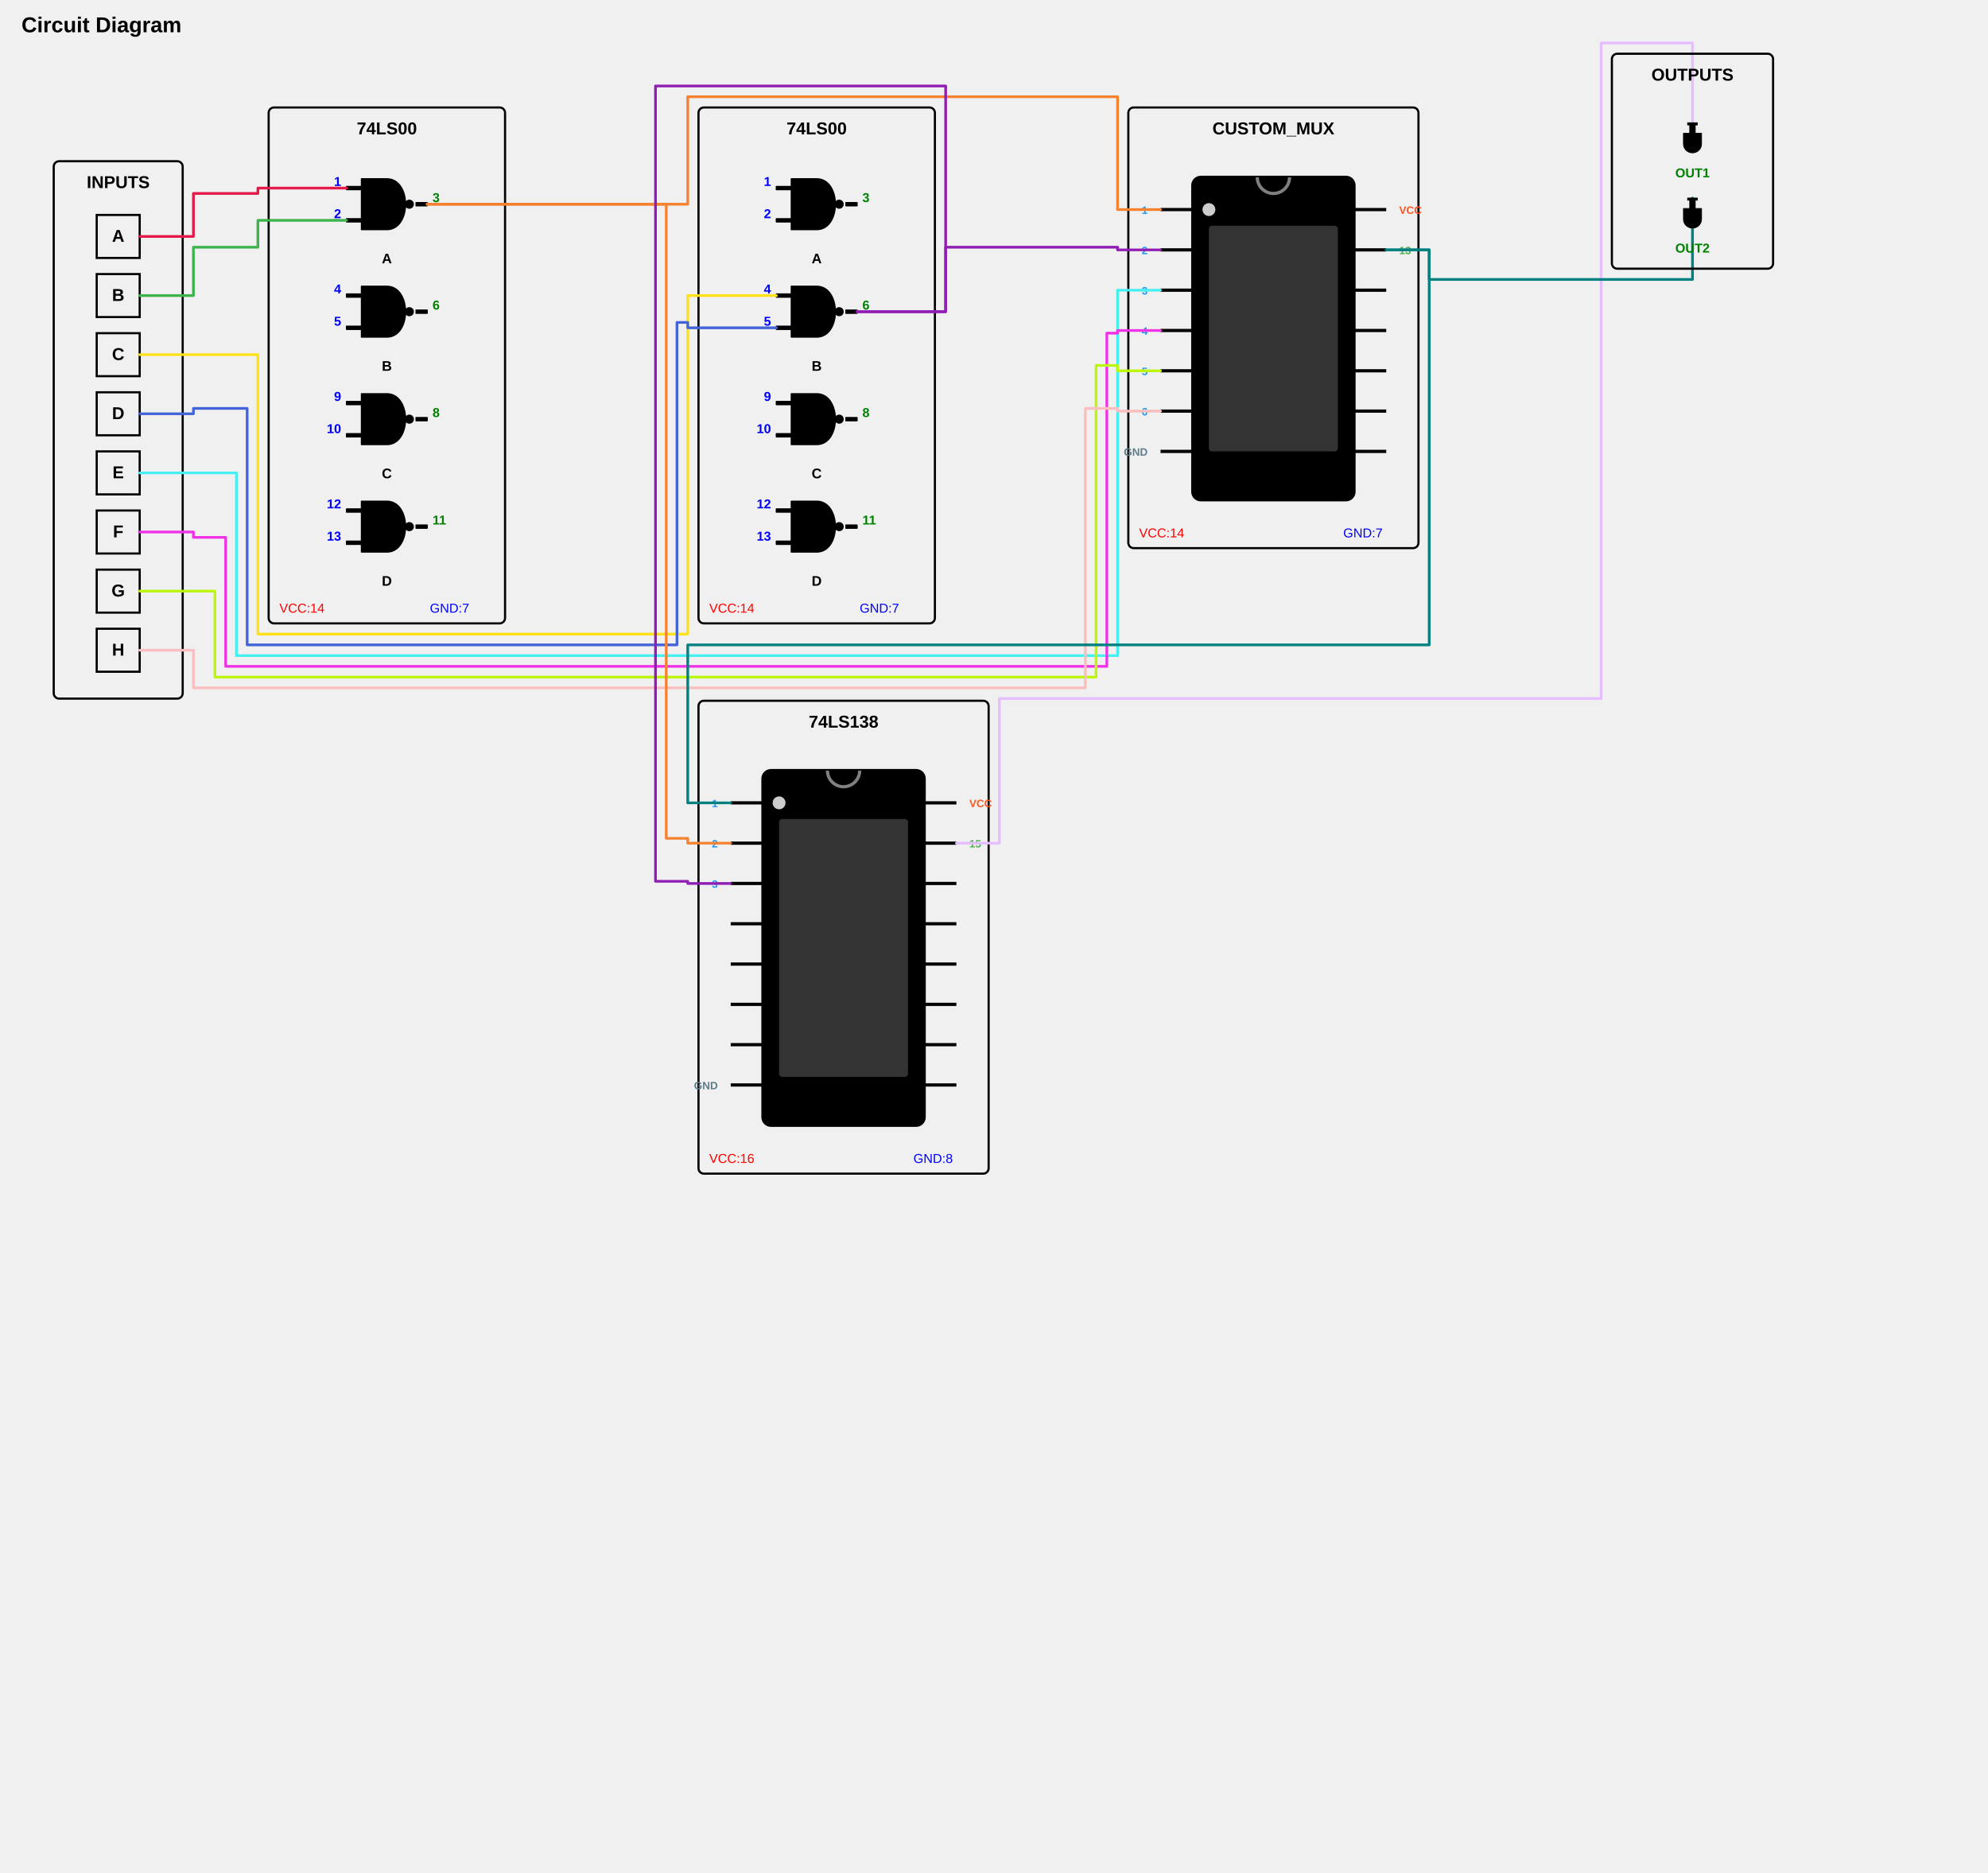
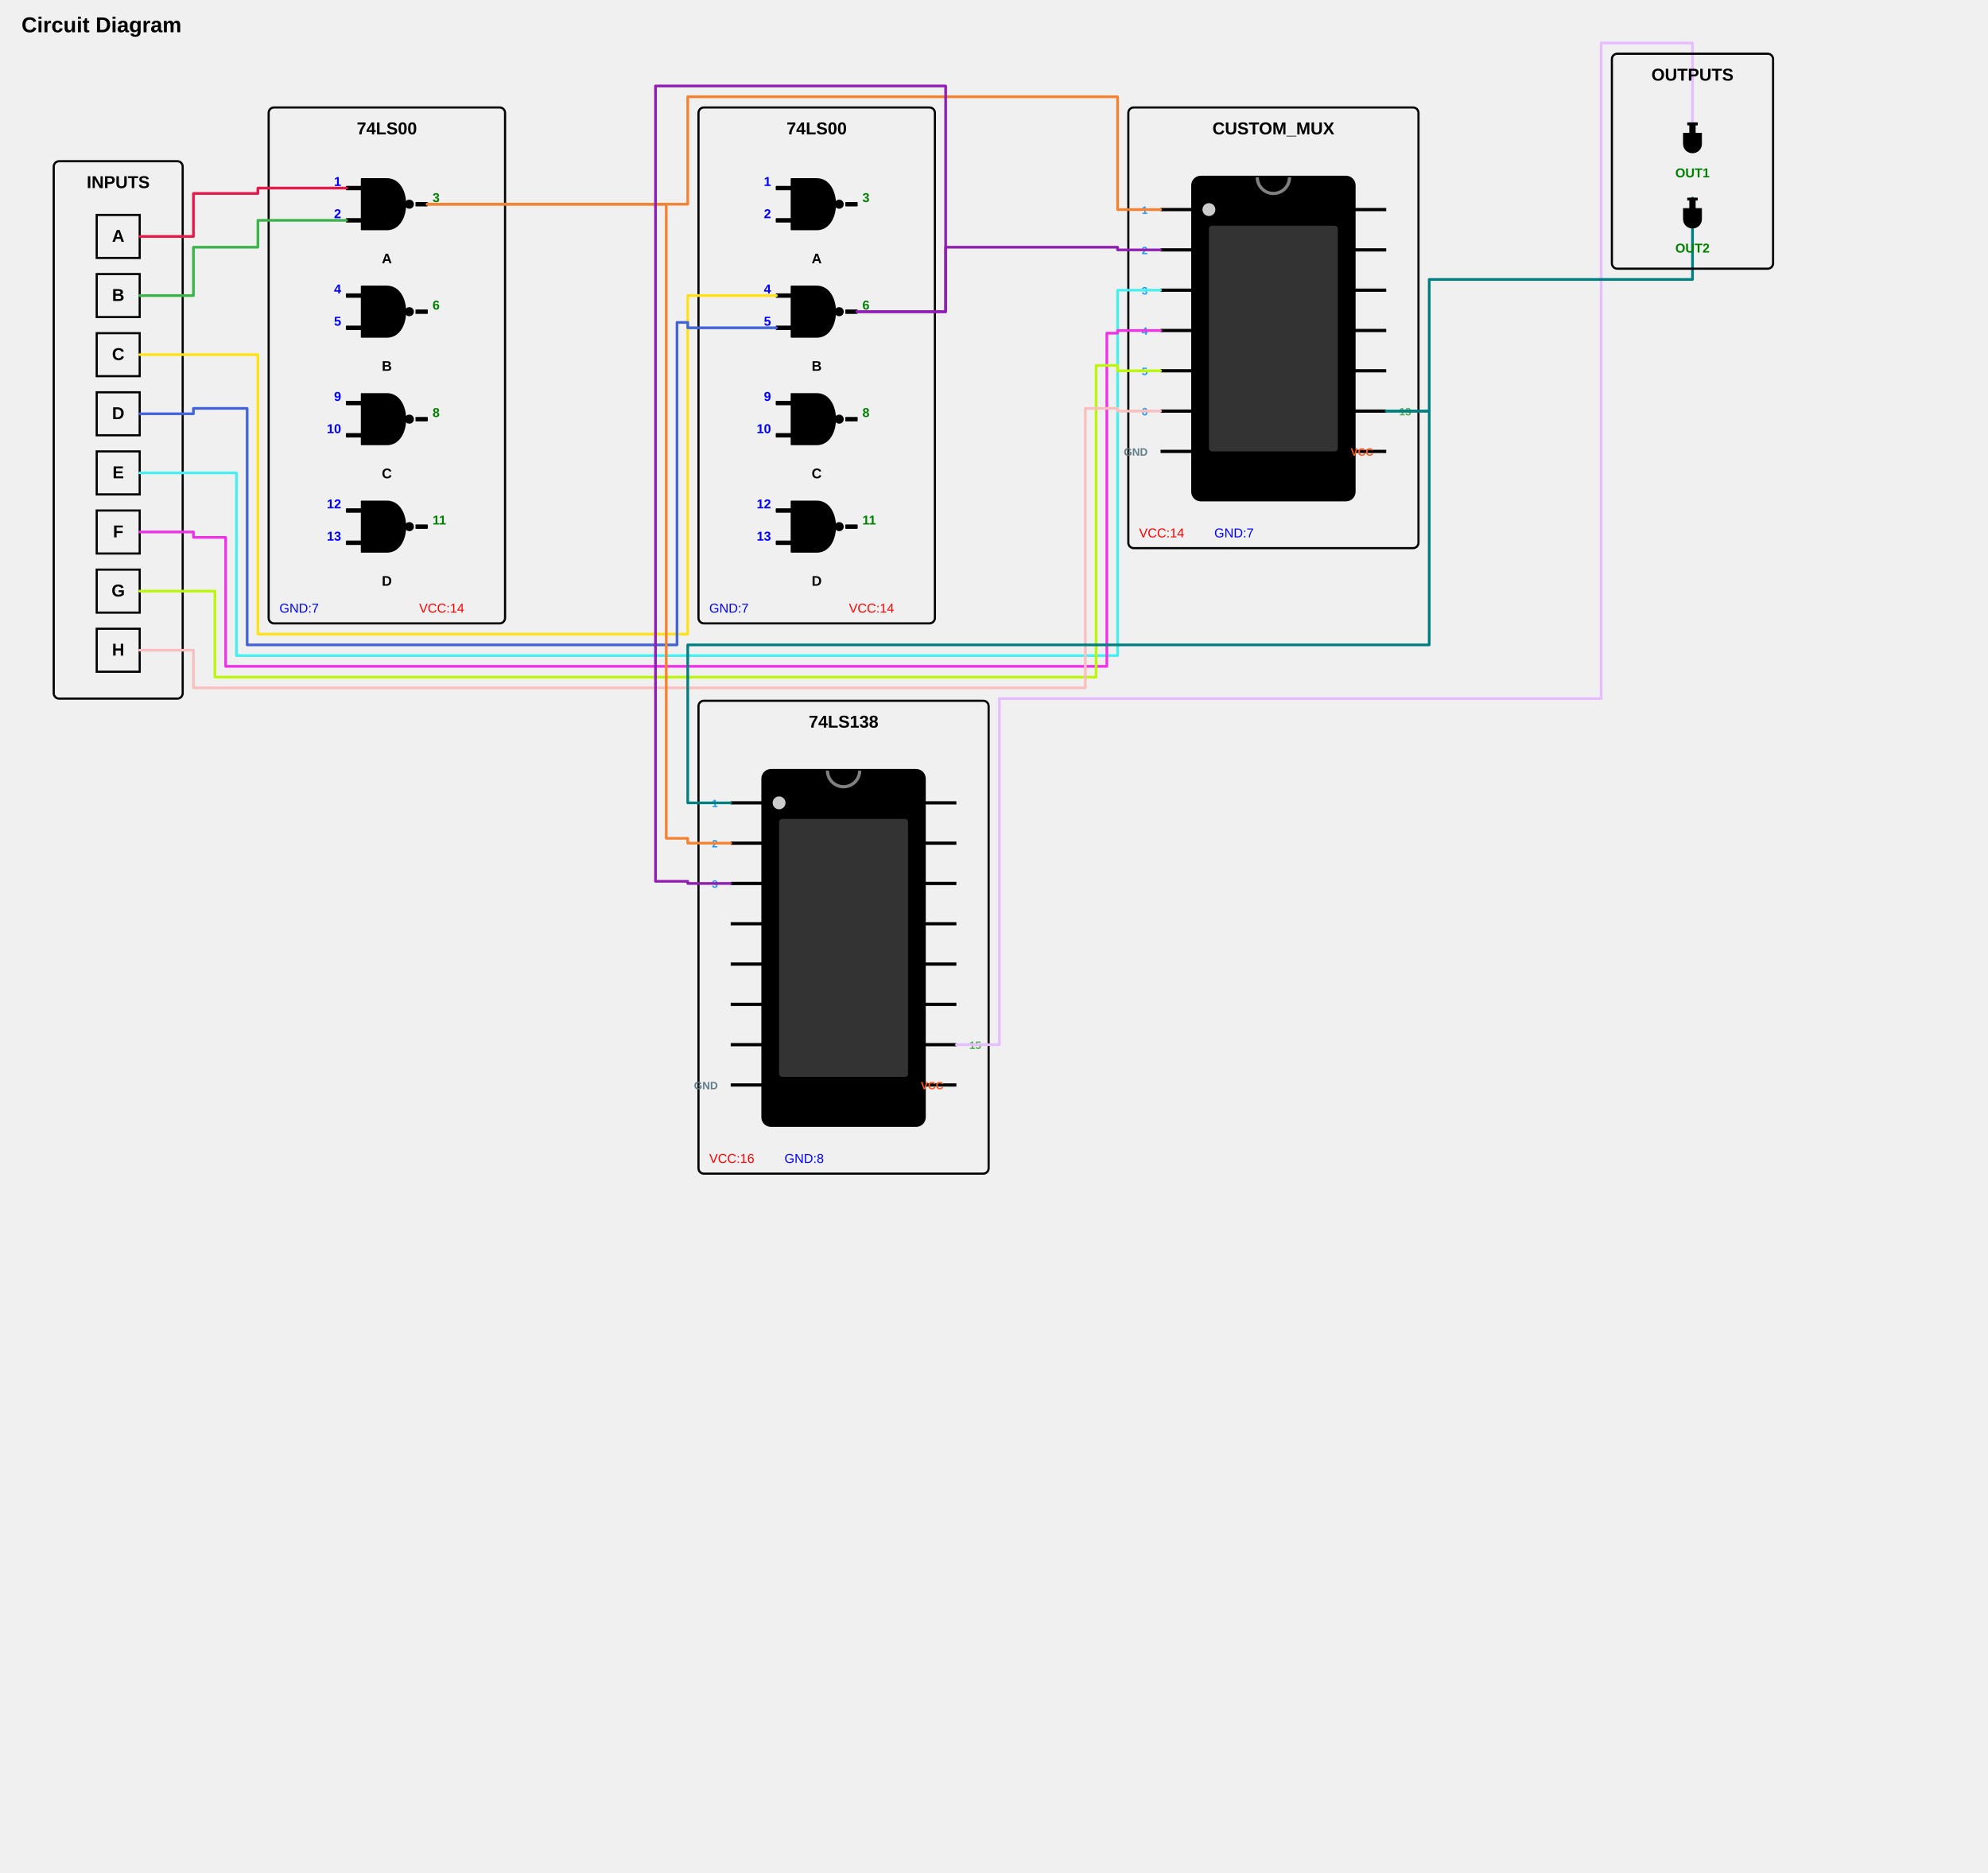
<svg xmlns="http://www.w3.org/2000/svg" width="1850" height="1742" version="1.1">
  <defs>
    <symbol id="LED" viewBox="0 0 512 512">
      <path fill="#000000" stroke="#000000" stroke-width="8" stroke-linejoin="round" d="M 256,80 C 208,80 170,118 170,166 v 100 h 172 V 166 C 342,118 304,80 256,80 Z M 230,266 v 80 h 52 v -80 z M 210,346 v 20 h 92 v -20 z" />
    </symbol>
    <symbol id="IC14" viewBox="0 0 140 220">
      <g>
        <rect x="20" y="10" width="100" height="200" rx="5" ry="5" fill="#000000" stroke="#000000" stroke-width="2" />
        <rect x="30" y="40" width="80" height="140" rx="2" ry="2" fill="#333333" stroke="none" />
        <circle cx="30" cy="30" r="4" fill="#CCCCCC" stroke="none" />
        <path d="M 60 10 A 10 10 0 0 0 80 10" fill="none" stroke="#808080" stroke-width="2" />
        <text x="70" y="110" font-family="monospace" font-size="12" text-anchor="middle" alignment-baseline="middle" fill="#FFFFFF" />
        <path d="M0 30 H20 M0 55 H20 M0 80 H20 M0 105 H20 M0 130 H20 M0 155 H20 M0 180 H20" stroke="#000000" stroke-width="2" />
        <path d="M120 180 H140 M120 155 H140 M120 130 H140 M120 105 H140 M120 80 H140 M120 55 H140 M120 30 H140" stroke="#000000" stroke-width="2" />
      </g>
    </symbol>
    <symbol id="NAND2" viewBox="0 0 512 512">
      <path fill="#000000" stroke="#000000" stroke-width="8" stroke-linejoin="round" d="M105 105v302h151c148 0 148-302 0-302H105zm-89 46v18h150v-18H16zm374 82c-12.8 0-23 10.2-23 23s10.2 23 23 23 23-10.2 23-23-10.2-23-23-23zm40 14c.6 2.9 1 5.9 1 9 0 3.1-.4 6.1-1 9h66v-18h-66zM16 343v18h150v-18H16z" />
    </symbol>
  </defs>
  <text x="20" y="30" font-family="Arial" font-size="20" font-weight="bold" fill="black">Circuit Diagram</text>
  <rect x="50" y="150" width="120" height="500" fill="none" stroke="black" stroke-width="2" rx="5" />
  <text x="110" y="175" font-family="Arial" font-size="16" font-weight="bold" text-anchor="middle" fill="black">INPUTS</text>
  <rect x="90" y="200" width="40" height="40" fill="none" stroke="black" stroke-width="2" />
  <text x="110" y="225" font-family="Arial" font-size="16" font-weight="bold" text-anchor="middle" fill="black">A</text>
  <rect x="90" y="255" width="40" height="40" fill="none" stroke="black" stroke-width="2" />
  <text x="110" y="280" font-family="Arial" font-size="16" font-weight="bold" text-anchor="middle" fill="black">B</text>
  <rect x="90" y="310" width="40" height="40" fill="none" stroke="black" stroke-width="2" />
  <text x="110" y="335" font-family="Arial" font-size="16" font-weight="bold" text-anchor="middle" fill="black">C</text>
  <rect x="90" y="365" width="40" height="40" fill="none" stroke="black" stroke-width="2" />
  <text x="110" y="390" font-family="Arial" font-size="16" font-weight="bold" text-anchor="middle" fill="black">D</text>
  <rect x="90" y="420" width="40" height="40" fill="none" stroke="black" stroke-width="2" />
  <text x="110" y="445" font-family="Arial" font-size="16" font-weight="bold" text-anchor="middle" fill="black">E</text>
  <rect x="90" y="475" width="40" height="40" fill="none" stroke="black" stroke-width="2" />
  <text x="110" y="500" font-family="Arial" font-size="16" font-weight="bold" text-anchor="middle" fill="black">F</text>
  <rect x="90" y="530" width="40" height="40" fill="none" stroke="black" stroke-width="2" />
  <text x="110" y="555" font-family="Arial" font-size="16" font-weight="bold" text-anchor="middle" fill="black">G</text>
  <rect x="90" y="585" width="40" height="40" fill="none" stroke="black" stroke-width="2" />
  <text x="110" y="610" font-family="Arial" font-size="16" font-weight="bold" text-anchor="middle" fill="black">H</text>
  <rect x="250" y="100" width="220" height="480" fill="none" stroke="black" stroke-width="2" rx="5" />
  <text x="360" y="125" font-family="Arial" font-size="16" font-weight="bold" text-anchor="middle" fill="black">74LS00</text>
  <g>
    <g transform="translate(320, 150) scale(0.15625, 0.15625)">
      <path d="M105 105v302h151c148 0 148-302 0-302H105zm-89 46v18h150v-18H16zm374 82c-12.8 0-23 10.2-23 23s10.2 23 23 23 23-10.2 23-23-10.2-23-23-23zm40 14c.6 2.9 1 5.9 1 9 0 3.1-.4 6.1-1 9h66v-18h-66zM16 343v18h150v-18H16z" fill="#000000" stroke="#000000" stroke-width="8" stroke-linejoin="round" />
    </g>
    <text x="317.5" y="173.0" font-family="Arial" font-size="12" font-weight="bold" text-anchor="end" fill="blue">1</text>
    <text x="317.5" y="203.0" font-family="Arial" font-size="12" font-weight="bold" text-anchor="end" fill="blue">2</text>
    <text x="402.5" y="188.0" font-family="Arial" font-size="12" font-weight="bold" text-anchor="start" fill="green">3</text>
    <text x="360" y="245" font-family="Arial" font-size="13" font-weight="bold" text-anchor="middle" fill="black">A</text>
  </g>
  <g>
    <g transform="translate(320, 250) scale(0.15625, 0.15625)">
      <path d="M105 105v302h151c148 0 148-302 0-302H105zm-89 46v18h150v-18H16zm374 82c-12.8 0-23 10.2-23 23s10.2 23 23 23 23-10.2 23-23-10.2-23-23-23zm40 14c.6 2.9 1 5.9 1 9 0 3.1-.4 6.1-1 9h66v-18h-66zM16 343v18h150v-18H16z" fill="#000000" stroke="#000000" stroke-width="8" stroke-linejoin="round" />
    </g>
    <text x="317.5" y="273.0" font-family="Arial" font-size="12" font-weight="bold" text-anchor="end" fill="blue">4</text>
    <text x="317.5" y="303.0" font-family="Arial" font-size="12" font-weight="bold" text-anchor="end" fill="blue">5</text>
    <text x="402.5" y="288.0" font-family="Arial" font-size="12" font-weight="bold" text-anchor="start" fill="green">6</text>
    <text x="360" y="345" font-family="Arial" font-size="13" font-weight="bold" text-anchor="middle" fill="black">B</text>
  </g>
  <g>
    <g transform="translate(320, 350) scale(0.15625, 0.15625)">
      <path d="M105 105v302h151c148 0 148-302 0-302H105zm-89 46v18h150v-18H16zm374 82c-12.8 0-23 10.2-23 23s10.2 23 23 23 23-10.2 23-23-10.2-23-23-23zm40 14c.6 2.9 1 5.9 1 9 0 3.1-.4 6.1-1 9h66v-18h-66zM16 343v18h150v-18H16z" fill="#000000" stroke="#000000" stroke-width="8" stroke-linejoin="round" />
    </g>
    <text x="317.5" y="373.0" font-family="Arial" font-size="12" font-weight="bold" text-anchor="end" fill="blue">9</text>
    <text x="317.5" y="403.0" font-family="Arial" font-size="12" font-weight="bold" text-anchor="end" fill="blue">10</text>
    <text x="402.5" y="388.0" font-family="Arial" font-size="12" font-weight="bold" text-anchor="start" fill="green">8</text>
    <text x="360" y="445" font-family="Arial" font-size="13" font-weight="bold" text-anchor="middle" fill="black">C</text>
  </g>
  <g>
    <g transform="translate(320, 450) scale(0.15625, 0.15625)">
      <path d="M105 105v302h151c148 0 148-302 0-302H105zm-89 46v18h150v-18H16zm374 82c-12.8 0-23 10.2-23 23s10.2 23 23 23 23-10.2 23-23-10.2-23-23-23zm40 14c.6 2.9 1 5.9 1 9 0 3.1-.4 6.1-1 9h66v-18h-66zM16 343v18h150v-18H16z" fill="#000000" stroke="#000000" stroke-width="8" stroke-linejoin="round" />
    </g>
    <text x="317.5" y="473.0" font-family="Arial" font-size="12" font-weight="bold" text-anchor="end" fill="blue">12</text>
    <text x="317.5" y="503.0" font-family="Arial" font-size="12" font-weight="bold" text-anchor="end" fill="blue">13</text>
    <text x="402.5" y="488.0" font-family="Arial" font-size="12" font-weight="bold" text-anchor="start" fill="green">11</text>
    <text x="360" y="545" font-family="Arial" font-size="13" font-weight="bold" text-anchor="middle" fill="black">D</text>
  </g>
-   <text x="260" y="570" font-family="Arial" font-size="12" fill="red">VCC:14</text>
-   <text x="400" y="570" font-family="Arial" font-size="12" fill="blue">GND:7</text>
+   <text x="260" y="570" font-family="Arial" font-size="12" fill="blue">GND:7</text>
+   <text x="390" y="570" font-family="Arial" font-size="12" fill="red">VCC:14</text>
  <rect x="650" y="100" width="220" height="480" fill="none" stroke="black" stroke-width="2" rx="5" />
  <text x="760" y="125" font-family="Arial" font-size="16" font-weight="bold" text-anchor="middle" fill="black">74LS00</text>
  <g>
    <g transform="translate(720, 150) scale(0.15625, 0.15625)">
      <path d="M105 105v302h151c148 0 148-302 0-302H105zm-89 46v18h150v-18H16zm374 82c-12.8 0-23 10.2-23 23s10.2 23 23 23 23-10.2 23-23-10.2-23-23-23zm40 14c.6 2.9 1 5.9 1 9 0 3.1-.4 6.1-1 9h66v-18h-66zM16 343v18h150v-18H16z" fill="#000000" stroke="#000000" stroke-width="8" stroke-linejoin="round" />
    </g>
    <text x="717.5" y="173.0" font-family="Arial" font-size="12" font-weight="bold" text-anchor="end" fill="blue">1</text>
    <text x="717.5" y="203.0" font-family="Arial" font-size="12" font-weight="bold" text-anchor="end" fill="blue">2</text>
    <text x="802.5" y="188.0" font-family="Arial" font-size="12" font-weight="bold" text-anchor="start" fill="green">3</text>
    <text x="760" y="245" font-family="Arial" font-size="13" font-weight="bold" text-anchor="middle" fill="black">A</text>
  </g>
  <g>
    <g transform="translate(720, 250) scale(0.15625, 0.15625)">
      <path d="M105 105v302h151c148 0 148-302 0-302H105zm-89 46v18h150v-18H16zm374 82c-12.8 0-23 10.2-23 23s10.2 23 23 23 23-10.2 23-23-10.2-23-23-23zm40 14c.6 2.9 1 5.9 1 9 0 3.1-.4 6.1-1 9h66v-18h-66zM16 343v18h150v-18H16z" fill="#000000" stroke="#000000" stroke-width="8" stroke-linejoin="round" />
    </g>
    <text x="717.5" y="273.0" font-family="Arial" font-size="12" font-weight="bold" text-anchor="end" fill="blue">4</text>
    <text x="717.5" y="303.0" font-family="Arial" font-size="12" font-weight="bold" text-anchor="end" fill="blue">5</text>
    <text x="802.5" y="288.0" font-family="Arial" font-size="12" font-weight="bold" text-anchor="start" fill="green">6</text>
    <text x="760" y="345" font-family="Arial" font-size="13" font-weight="bold" text-anchor="middle" fill="black">B</text>
  </g>
  <g>
    <g transform="translate(720, 350) scale(0.15625, 0.15625)">
      <path d="M105 105v302h151c148 0 148-302 0-302H105zm-89 46v18h150v-18H16zm374 82c-12.8 0-23 10.2-23 23s10.2 23 23 23 23-10.2 23-23-10.2-23-23-23zm40 14c.6 2.9 1 5.9 1 9 0 3.1-.4 6.1-1 9h66v-18h-66zM16 343v18h150v-18H16z" fill="#000000" stroke="#000000" stroke-width="8" stroke-linejoin="round" />
    </g>
    <text x="717.5" y="373.0" font-family="Arial" font-size="12" font-weight="bold" text-anchor="end" fill="blue">9</text>
    <text x="717.5" y="403.0" font-family="Arial" font-size="12" font-weight="bold" text-anchor="end" fill="blue">10</text>
    <text x="802.5" y="388.0" font-family="Arial" font-size="12" font-weight="bold" text-anchor="start" fill="green">8</text>
    <text x="760" y="445" font-family="Arial" font-size="13" font-weight="bold" text-anchor="middle" fill="black">C</text>
  </g>
  <g>
    <g transform="translate(720, 450) scale(0.15625, 0.15625)">
      <path d="M105 105v302h151c148 0 148-302 0-302H105zm-89 46v18h150v-18H16zm374 82c-12.8 0-23 10.2-23 23s10.2 23 23 23 23-10.2 23-23-10.2-23-23-23zm40 14c.6 2.9 1 5.9 1 9 0 3.1-.4 6.1-1 9h66v-18h-66zM16 343v18h150v-18H16z" fill="#000000" stroke="#000000" stroke-width="8" stroke-linejoin="round" />
    </g>
    <text x="717.5" y="473.0" font-family="Arial" font-size="12" font-weight="bold" text-anchor="end" fill="blue">12</text>
    <text x="717.5" y="503.0" font-family="Arial" font-size="12" font-weight="bold" text-anchor="end" fill="blue">13</text>
    <text x="802.5" y="488.0" font-family="Arial" font-size="12" font-weight="bold" text-anchor="start" fill="green">11</text>
    <text x="760" y="545" font-family="Arial" font-size="13" font-weight="bold" text-anchor="middle" fill="black">D</text>
  </g>
-   <text x="660" y="570" font-family="Arial" font-size="12" fill="red">VCC:14</text>
-   <text x="800" y="570" font-family="Arial" font-size="12" fill="blue">GND:7</text>
+   <text x="660" y="570" font-family="Arial" font-size="12" fill="blue">GND:7</text>
+   <text x="790" y="570" font-family="Arial" font-size="12" fill="red">VCC:14</text>
  <rect x="1050" y="100" width="270.0" height="410.0" fill="none" stroke="black" stroke-width="2" rx="5" />
  <text x="1185.0" y="125" font-family="Arial" font-size="16" font-weight="bold" text-anchor="middle" fill="black">CUSTOM_MUX</text>
  <g transform="translate(1080, 150) scale(1.5)">
    <g>
      <rect x="20" y="10" width="100" height="200" rx="5" ry="5" fill="#000000" stroke="#000000" stroke-width="2" />
      <rect x="30" y="40" width="80" height="140" rx="2" ry="2" fill="#333333" stroke="none" />
      <circle cx="30" cy="30" r="4" fill="#CCCCCC" stroke="none" />
      <path d="M 60 10 A 10 10 0 0 0 80 10" fill="none" stroke="#808080" stroke-width="2" />
      <text x="70" y="110" font-family="monospace" font-size="12" text-anchor="middle" alignment-baseline="middle" fill="#FFFFFF" />
      <path d="M0 30 H20 M0 55 H20 M0 80 H20 M0 105 H20 M0 130 H20 M0 155 H20 M0 180 H20" stroke="#000000" stroke-width="2" />
      <path d="M120 180 H140 M120 155 H140 M120 130 H140 M120 105 H140 M120 80 H140 M120 55 H140 M120 30 H140" stroke="#000000" stroke-width="2" />
    </g>
  </g>
  <text x="1068.0" y="199.0" font-family="Arial" font-size="10" font-weight="bold" text-anchor="end" fill="#2196F3">1</text>
  <text x="1068.0" y="236.5" font-family="Arial" font-size="10" font-weight="bold" text-anchor="end" fill="#2196F3">2</text>
  <text x="1068.0" y="274.0" font-family="Arial" font-size="10" font-weight="bold" text-anchor="end" fill="#2196F3">3</text>
  <text x="1068.0" y="311.5" font-family="Arial" font-size="10" font-weight="bold" text-anchor="end" fill="#2196F3">4</text>
  <text x="1068.0" y="349.0" font-family="Arial" font-size="10" font-weight="bold" text-anchor="end" fill="#2196F3">5</text>
  <text x="1068.0" y="386.5" font-family="Arial" font-size="10" font-weight="bold" text-anchor="end" fill="#2196F3">6</text>
  <text x="1068.0" y="424.0" font-family="Arial" font-size="10" font-weight="bold" text-anchor="end" fill="#607D8B">GND</text>
-   <text x="1302.0" y="236.5" font-family="Arial" font-size="10" font-weight="bold" text-anchor="start" fill="#4CAF50">13</text>
-   <text x="1302.0" y="199.0" font-family="Arial" font-size="10" font-weight="bold" text-anchor="start" fill="#FF5722">VCC</text>
+   <text x="1302.0" y="386.5" font-family="Arial" font-size="10" font-weight="bold" text-anchor="start" fill="#4CAF50">13</text>
+   <text x="1278.0" y="424.0" font-family="Arial" font-size="10" font-weight="bold" text-anchor="end" fill="#FF5722">VCC</text>
  <text x="1060" y="500.0" font-family="Arial" font-size="12" fill="red">VCC:14</text>
-   <text x="1250.0" y="500.0" font-family="Arial" font-size="12" fill="blue">GND:7</text>
+   <text x="1130" y="500.0" font-family="Arial" font-size="12" fill="blue">GND:7</text>
  <rect x="650" y="652" width="270.0" height="440.0" fill="none" stroke="black" stroke-width="2" rx="5" />
  <text x="785.0" y="677" font-family="Arial" font-size="16" font-weight="bold" text-anchor="middle" fill="black">74LS138</text>
  <g transform="translate(680, 702) scale(1.5)">
    <g>
      <rect x="20" y="10" width="100" height="220" rx="5" ry="5" fill="#000000" stroke="#000000" stroke-width="2" />
      <rect x="30" y="40" width="80" height="160" rx="2" ry="2" fill="#333333" stroke="none" />
      <circle cx="30" cy="30" r="4" fill="#CCCCCC" stroke="none" />
      <path d="M 60 10 A 10 10 0 0 0 80 10" fill="none" stroke="#808080" stroke-width="2" />
      <text x="70" y="120" font-family="monospace" font-size="12" text-anchor="middle" alignment-baseline="middle" fill="#FFFFFF" />
      <path d="M0 30 H20 M0 55 H20 M0 80 H20 M0 105 H20 M0 130 H20 M0 155 H20 M0 180 H20 M0 205 H20" stroke="#000000" stroke-width="2" />
      <path d="M120 205 H140 M120 180 H140 M120 155 H140 M120 130 H140 M120 105 H140 M120 80 H140 M120 55 H140 M120 30 H140" stroke="#000000" stroke-width="2" />
    </g>
  </g>
  <text x="668.0" y="751.0" font-family="Arial" font-size="10" font-weight="bold" text-anchor="end" fill="#2196F3">1</text>
  <text x="668.0" y="788.5" font-family="Arial" font-size="10" font-weight="bold" text-anchor="end" fill="#2196F3">2</text>
  <text x="668.0" y="826.0" font-family="Arial" font-size="10" font-weight="bold" text-anchor="end" fill="#2196F3">3</text>
  <text x="668.0" y="1013.5" font-family="Arial" font-size="10" font-weight="bold" text-anchor="end" fill="#607D8B">GND</text>
-   <text x="902.0" y="788.5" font-family="Arial" font-size="10" font-weight="bold" text-anchor="start" fill="#4CAF50">15</text>
-   <text x="902.0" y="751.0" font-family="Arial" font-size="10" font-weight="bold" text-anchor="start" fill="#FF5722">VCC</text>
+   <text x="902.0" y="976.0" font-family="Arial" font-size="10" font-weight="bold" text-anchor="start" fill="#4CAF50">15</text>
+   <text x="878.0" y="1013.5" font-family="Arial" font-size="10" font-weight="bold" text-anchor="end" fill="#FF5722">VCC</text>
  <text x="660" y="1082.0" font-family="Arial" font-size="12" fill="red">VCC:16</text>
-   <text x="850.0" y="1082.0" font-family="Arial" font-size="12" fill="blue">GND:8</text>
+   <text x="730" y="1082.0" font-family="Arial" font-size="12" fill="blue">GND:8</text>
  <path id="wire-0" d="M 130 220 L 180 220 L 180 180 L 240 180 L 240 175.0 L 322.5 175.0" stroke="#e6194b" fill="none" stroke-width="2.5" stroke-linecap="round" stroke-linejoin="round" />
  <path id="wire-1" d="M 130 275 L 180 275 L 180 230 L 240 230 L 240 205.0 L 322.5 205.0" stroke="#3cb44b" fill="none" stroke-width="2.5" stroke-linecap="round" stroke-linejoin="round" />
  <path id="wire-2" d="M 130 330 L 240 330 L 240 590 L 640 590 L 640 275.0 L 722.5 275.0" stroke="#ffe119" fill="none" stroke-width="2.5" stroke-linecap="round" stroke-linejoin="round" />
  <path id="wire-3" d="M 130 385 L 180 385 L 180 380 L 230 380 L 230 600 L 630 600 L 630 300 L 640 300 L 640 305.0 L 722.5 305.0" stroke="#4363d8" fill="none" stroke-width="2.5" stroke-linecap="round" stroke-linejoin="round" />
  <path id="wire-4" d="M 397.5 190.0 L 640 190 L 640 90 L 1040 90 L 1040 195.0 L 1080.0 195.0" stroke="#f58231" fill="none" stroke-width="2.5" stroke-linecap="round" stroke-linejoin="round" />
  <path id="wire-5" d="M 797.5 290.0 L 880 290.0 L 880 230 L 1040 230 L 1040 232.5 L 1080.0 232.5" stroke="#911eb4" fill="none" stroke-width="2.5" stroke-linecap="round" stroke-linejoin="round" />
  <path id="wire-6" d="M 130 440 L 220 440 L 220 610 L 1040 610 L 1040 270 L 1080.0 270.0" stroke="#46f0f0" fill="none" stroke-width="2.5" stroke-linecap="round" stroke-linejoin="round" />
  <path id="wire-7" d="M 130 495 L 180 495 L 180 500 L 210 500 L 210 620 L 1030 620 L 1030 310 L 1040 310 L 1040 307.5 L 1080.0 307.5" stroke="#f032e6" fill="none" stroke-width="2.5" stroke-linecap="round" stroke-linejoin="round" />
  <path id="wire-8" d="M 130 550 L 200 550 L 200 630 L 1020 630 L 1020 340 L 1040 340 L 1040 345.0 L 1080.0 345.0" stroke="#bcf60c" fill="none" stroke-width="2.5" stroke-linecap="round" stroke-linejoin="round" />
  <path id="wire-9" d="M 130 605 L 180 605 L 180 640 L 1010 640 L 1010 380 L 1040 380 L 1040 382.5 L 1080.0 382.5" stroke="#fabebe" fill="none" stroke-width="2.5" stroke-linecap="round" stroke-linejoin="round" />
-   <path id="wire-10" d="M 1290.0 232.5 L 1330 232.5 L 1330 600 L 640 600 L 640 747.0 L 680.0 747.0" stroke="#008080" fill="none" stroke-width="2.5" stroke-linecap="round" stroke-linejoin="round" />
+   <path id="wire-10" d="M 1290.0 382.5 L 1330 382.5 L 1330 600 L 640 600 L 640 747.0 L 680.0 747.0" stroke="#008080" fill="none" stroke-width="2.5" stroke-linecap="round" stroke-linejoin="round" />
  <path id="wire-11" d="M 397.5 190.0 L 620 190 L 620 780 L 640 780 L 640 784.5 L 680.0 784.5" stroke="#f58231" fill="none" stroke-width="2.5" stroke-linecap="round" stroke-linejoin="round" />
  <path id="wire-12" d="M 797.5 290.0 L 880 290.0 L 880 80 L 610 80 L 610 820 L 640 820 L 640 822.0 L 680.0 822.0" stroke="#911eb4" fill="none" stroke-width="2.5" stroke-linecap="round" stroke-linejoin="round" />
-   <path id="wire-13" d="M 890.0 784.5 L 930 784.5 L 930 650 L 1490 650 L 1490 40 L 1575 40 L 1575 114.258" stroke="#e6beff" fill="none" stroke-width="2.5" stroke-linecap="round" stroke-linejoin="round" />
-   <path id="wire-14" d="M 1290.0 232.5 L 1330 232.5 L 1330 260 L 1575 260 L 1575 184.258" stroke="#008080" fill="none" stroke-width="2.5" stroke-linecap="round" stroke-linejoin="round" />
+   <path id="wire-13" d="M 890.0 972.0 L 930 972.0 L 930 650 L 1490 650 L 1490 40 L 1575 40 L 1575 114.258" stroke="#e6beff" fill="none" stroke-width="2.5" stroke-linecap="round" stroke-linejoin="round" />
+   <path id="wire-14" d="M 1290.0 382.5 L 1330 382.5 L 1330 260 L 1575 260 L 1575 184.258" stroke="#008080" fill="none" stroke-width="2.5" stroke-linecap="round" stroke-linejoin="round" />
  <rect x="1500" y="50" width="150" height="200" fill="none" stroke="black" stroke-width="2" rx="5" />
  <text x="1575" y="75" font-family="Arial" font-size="16" font-weight="bold" text-anchor="middle" fill="black">OUTPUTS</text>
  <g transform="rotate(180, 1575, 125)">
    <g transform="translate(1550, 100) scale(0.09765625, 0.09765625)">
      <path d="M 256,80 C 208,80 170,118 170,166 v 100 h 172 V 166 C 342,118 304,80 256,80 Z M 230,266 v 80 h 52 v -80 z M 210,346 v 20 h 92 v -20 z" fill="#000000" stroke="#000000" stroke-width="8" stroke-linejoin="round" />
    </g>
  </g>
  <text x="1575" y="165" font-family="Arial" font-size="12" font-weight="bold" text-anchor="middle" fill="green">OUT1</text>
  <g transform="rotate(180, 1575, 195)">
    <g transform="translate(1550, 170) scale(0.09765625, 0.09765625)">
      <path d="M 256,80 C 208,80 170,118 170,166 v 100 h 172 V 166 C 342,118 304,80 256,80 Z M 230,266 v 80 h 52 v -80 z M 210,346 v 20 h 92 v -20 z" fill="#000000" stroke="#000000" stroke-width="8" stroke-linejoin="round" />
    </g>
  </g>
  <text x="1575" y="235" font-family="Arial" font-size="12" font-weight="bold" text-anchor="middle" fill="green">OUT2</text>
</svg>
